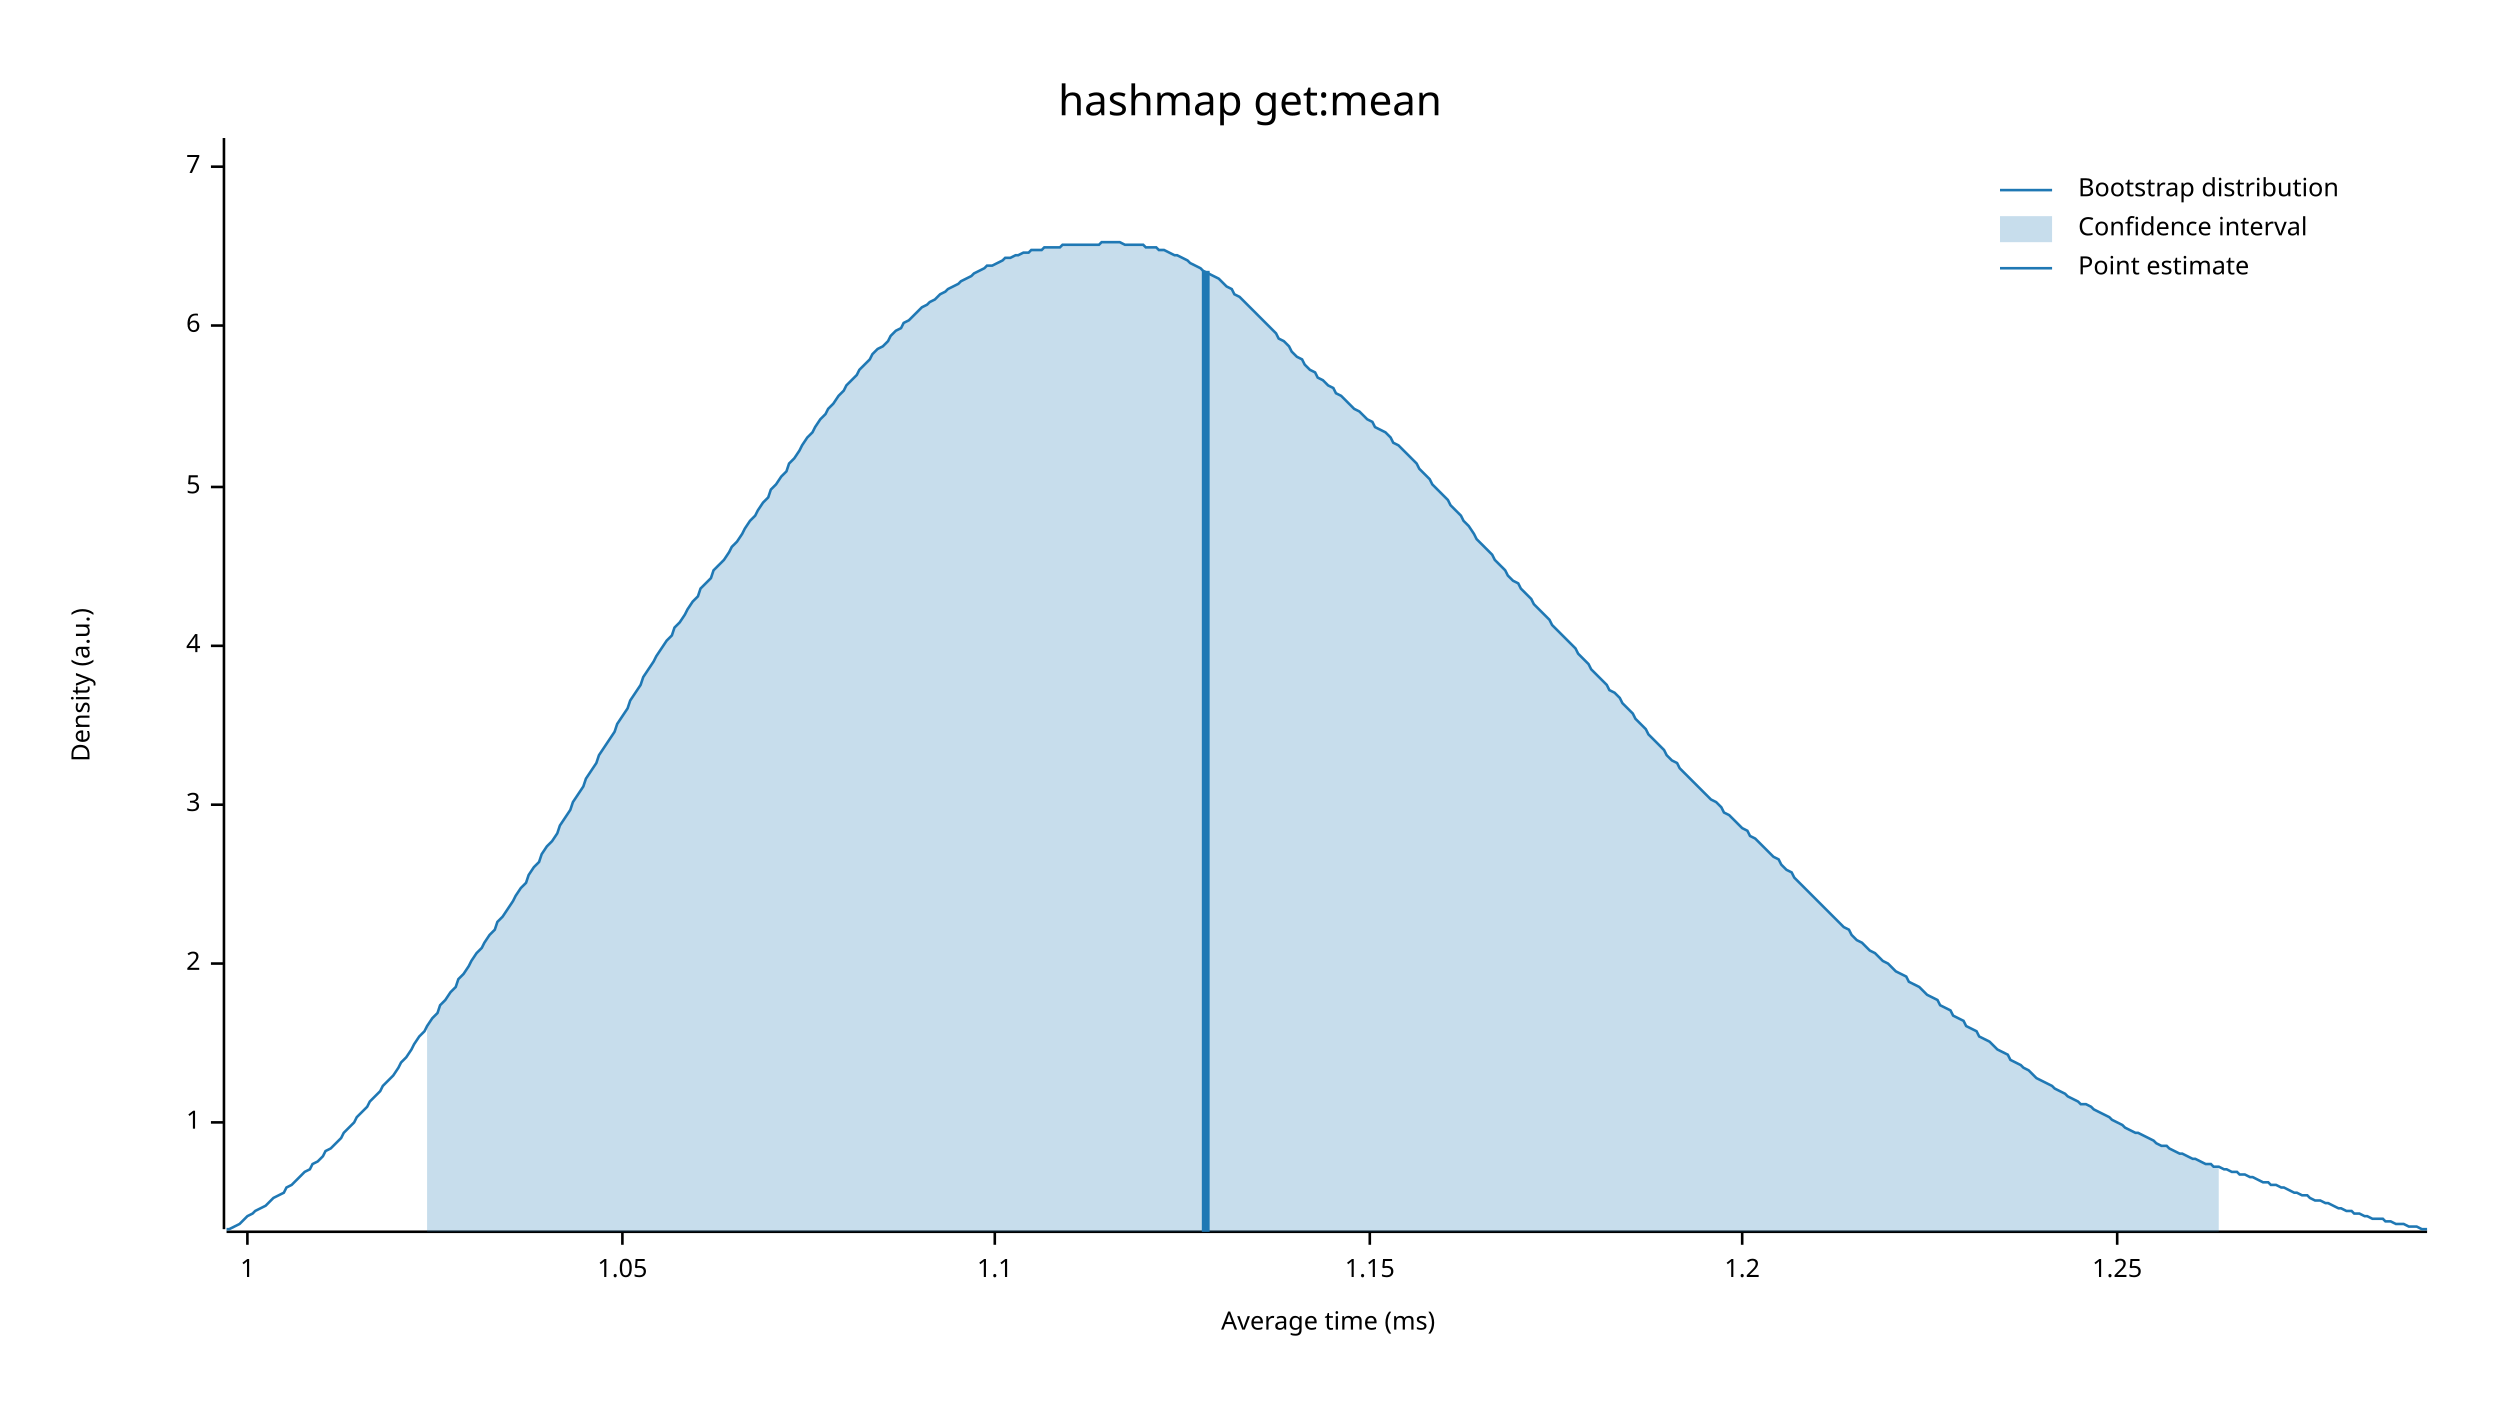
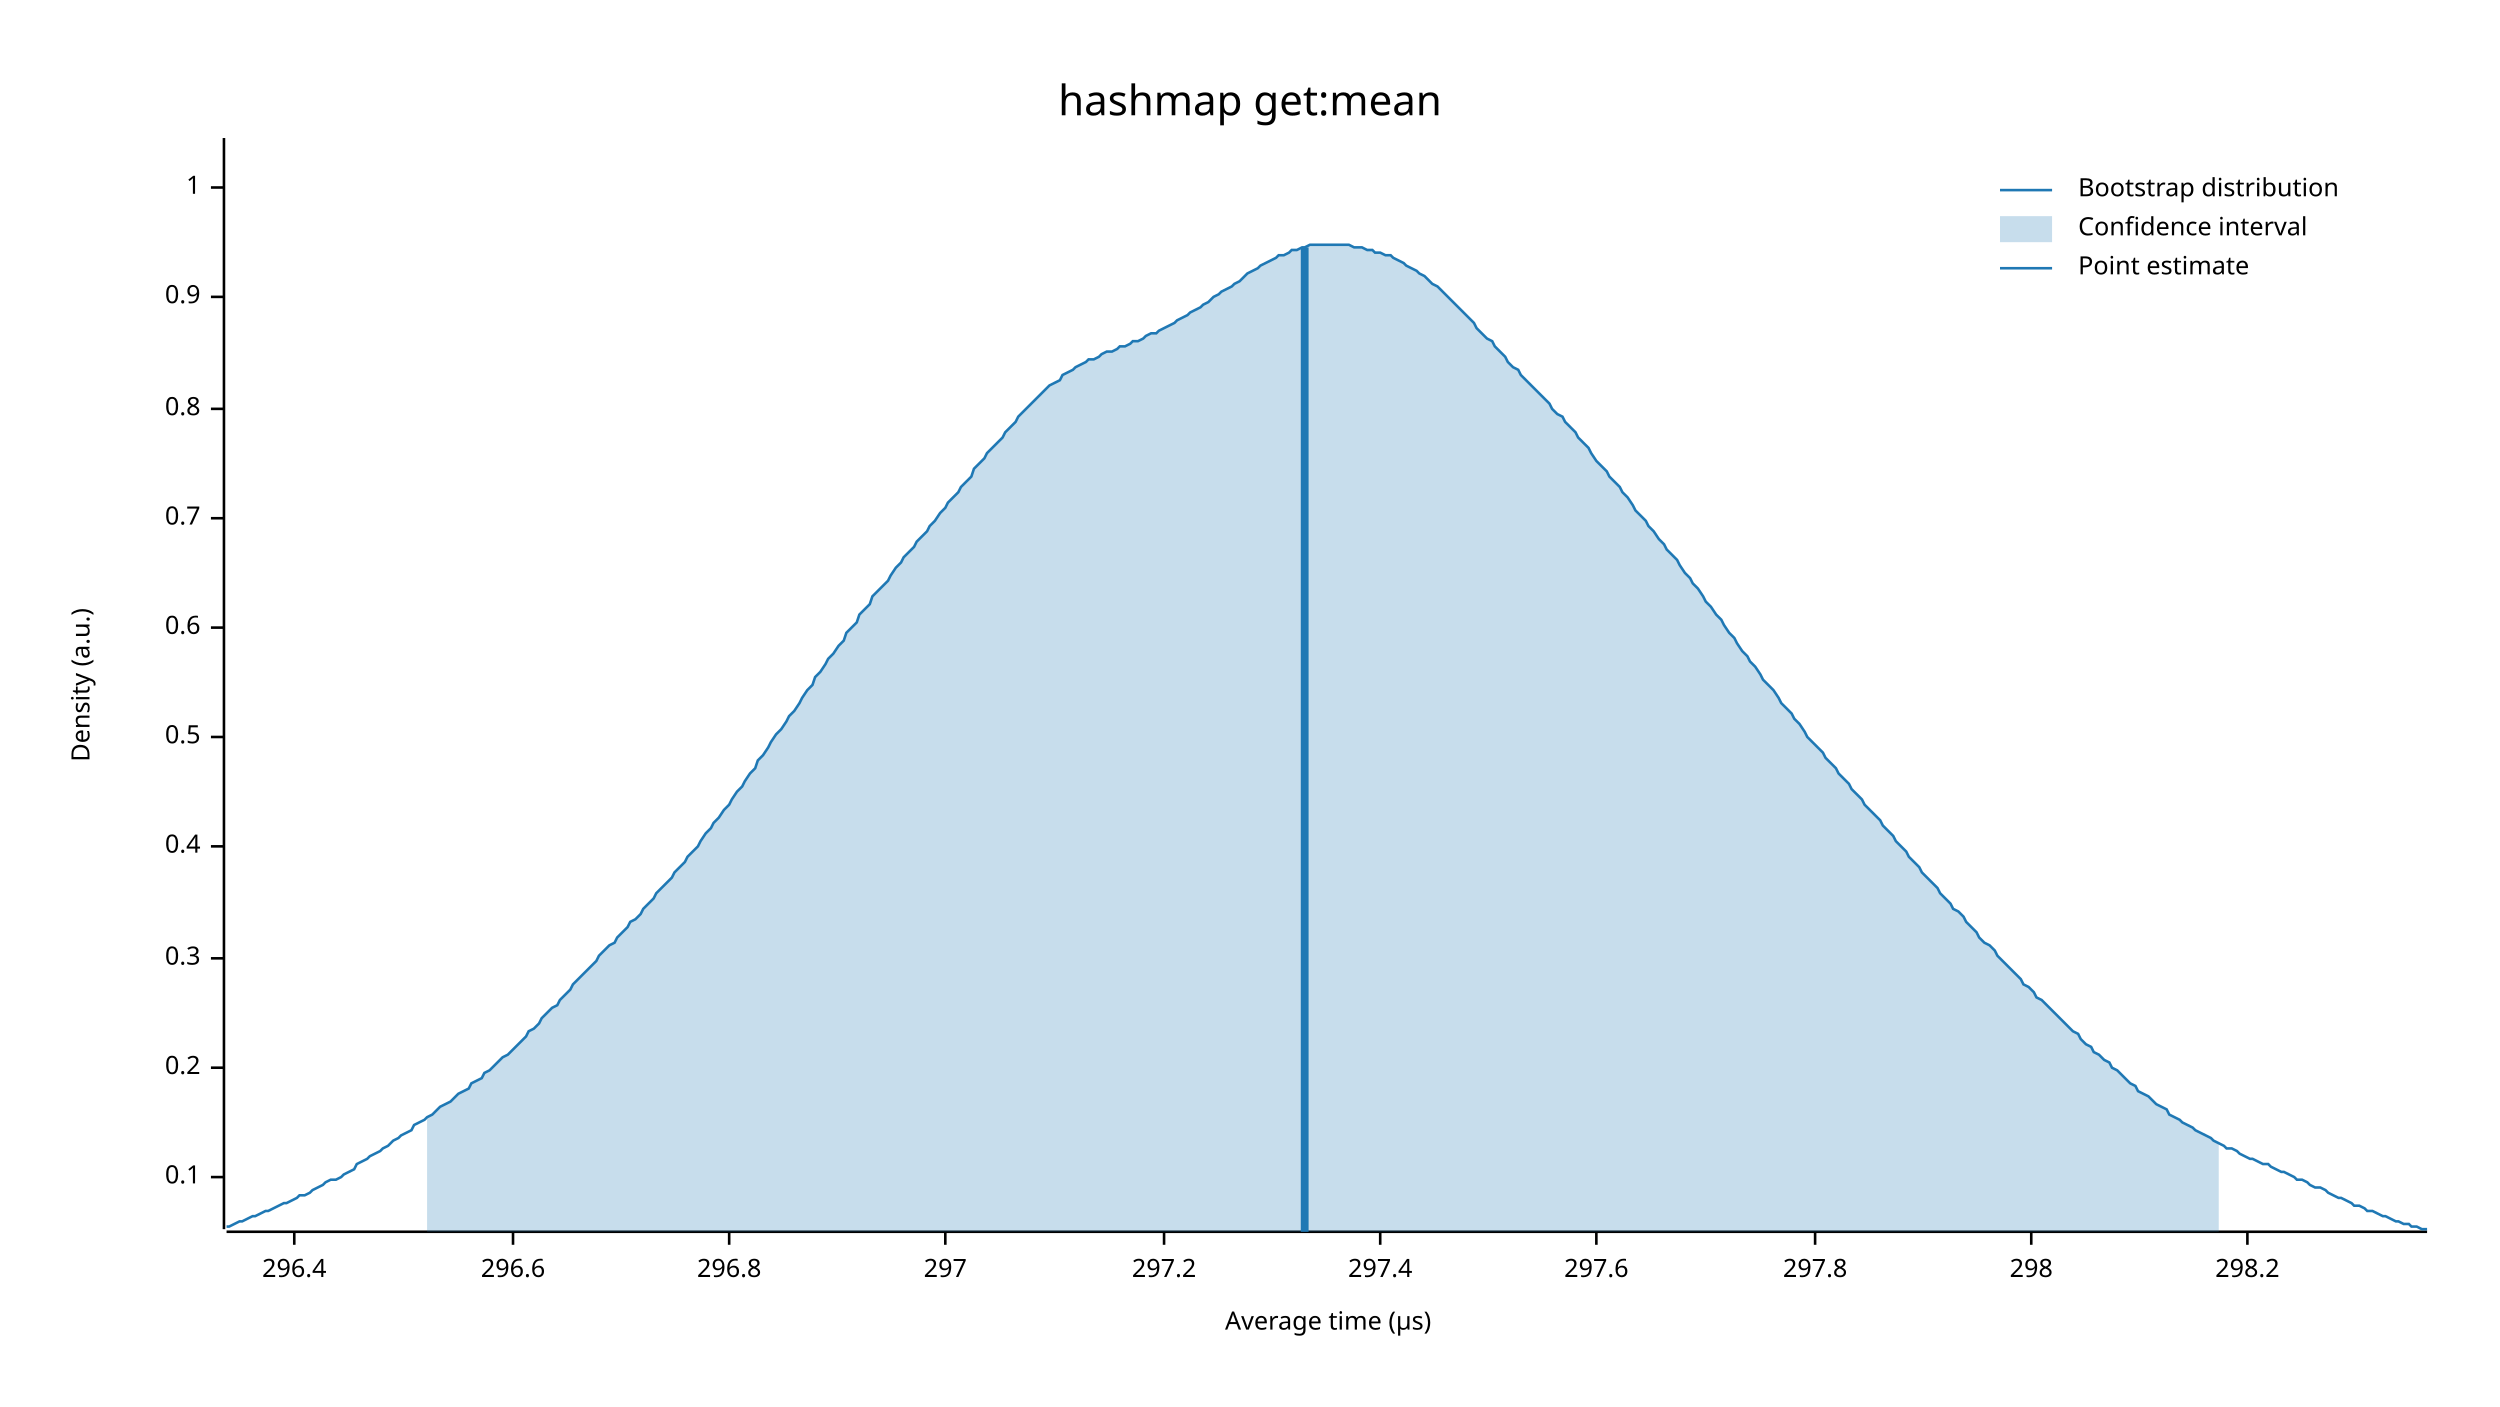
<svg xmlns="http://www.w3.org/2000/svg" width="960" height="540" viewBox="0 0 960 540">
  <text x="480" y="32" dy="0.76em" text-anchor="middle" font-family="sans-serif" font-size="16.129" opacity="1" fill="#000000">
hashmap get:mean
</text>
  <text x="27" y="263" dy="0.76em" text-anchor="middle" font-family="sans-serif" font-size="9.677" opacity="1" fill="#000000" transform="rotate(270, 27, 263)">
Density (a.u.)
</text>
  <text x="510" y="513" dy="-0.5ex" text-anchor="middle" font-family="sans-serif" font-size="9.677" opacity="1" fill="#000000">
- Average time (ms)
+ Average time (µs)
</text>
  <polyline fill="none" opacity="1" stroke="#000000" stroke-width="1" points="86,53 86,472 " />
-   <text x="77" y="431" dy="0.5ex" text-anchor="end" font-family="sans-serif" font-size="9.677" opacity="1" fill="#000000">
+   <text x="77" y="452" dy="0.5ex" text-anchor="end" font-family="sans-serif" font-size="9.677" opacity="1" fill="#000000">
+ 0.1
+ </text>
+   <polyline fill="none" opacity="1" stroke="#000000" stroke-width="1" points="81,452 86,452 " />
+   <text x="77" y="410" dy="0.5ex" text-anchor="end" font-family="sans-serif" font-size="9.677" opacity="1" fill="#000000">
+ 0.2
+ </text>
+   <polyline fill="none" opacity="1" stroke="#000000" stroke-width="1" points="81,410 86,410 " />
+   <text x="77" y="368" dy="0.5ex" text-anchor="end" font-family="sans-serif" font-size="9.677" opacity="1" fill="#000000">
+ 0.3
+ </text>
+   <polyline fill="none" opacity="1" stroke="#000000" stroke-width="1" points="81,368 86,368 " />
+   <text x="77" y="325" dy="0.5ex" text-anchor="end" font-family="sans-serif" font-size="9.677" opacity="1" fill="#000000">
+ 0.4
+ </text>
+   <polyline fill="none" opacity="1" stroke="#000000" stroke-width="1" points="81,325 86,325 " />
+   <text x="77" y="283" dy="0.5ex" text-anchor="end" font-family="sans-serif" font-size="9.677" opacity="1" fill="#000000">
+ 0.5
+ </text>
+   <polyline fill="none" opacity="1" stroke="#000000" stroke-width="1" points="81,283 86,283 " />
+   <text x="77" y="241" dy="0.5ex" text-anchor="end" font-family="sans-serif" font-size="9.677" opacity="1" fill="#000000">
+ 0.6
+ </text>
+   <polyline fill="none" opacity="1" stroke="#000000" stroke-width="1" points="81,241 86,241 " />
+   <text x="77" y="199" dy="0.5ex" text-anchor="end" font-family="sans-serif" font-size="9.677" opacity="1" fill="#000000">
+ 0.7
+ </text>
+   <polyline fill="none" opacity="1" stroke="#000000" stroke-width="1" points="81,199 86,199 " />
+   <text x="77" y="157" dy="0.5ex" text-anchor="end" font-family="sans-serif" font-size="9.677" opacity="1" fill="#000000">
+ 0.8
+ </text>
+   <polyline fill="none" opacity="1" stroke="#000000" stroke-width="1" points="81,157 86,157 " />
+   <text x="77" y="114" dy="0.5ex" text-anchor="end" font-family="sans-serif" font-size="9.677" opacity="1" fill="#000000">
+ 0.9
+ </text>
+   <polyline fill="none" opacity="1" stroke="#000000" stroke-width="1" points="81,114 86,114 " />
+   <text x="77" y="72" dy="0.5ex" text-anchor="end" font-family="sans-serif" font-size="9.677" opacity="1" fill="#000000">
1
</text>
-   <polyline fill="none" opacity="1" stroke="#000000" stroke-width="1" points="81,431 86,431 " />
-   <text x="77" y="370" dy="0.5ex" text-anchor="end" font-family="sans-serif" font-size="9.677" opacity="1" fill="#000000">
- 2
+   <polyline fill="none" opacity="1" stroke="#000000" stroke-width="1" points="81,72 86,72 " />
+   <polyline fill="none" opacity="1" stroke="#000000" stroke-width="1" points="87,473 932,473 " />
+   <text x="113" y="483" dy="0.76em" text-anchor="middle" font-family="sans-serif" font-size="9.677" opacity="1" fill="#000000">
+ 296.4
</text>
-   <polyline fill="none" opacity="1" stroke="#000000" stroke-width="1" points="81,370 86,370 " />
-   <text x="77" y="309" dy="0.5ex" text-anchor="end" font-family="sans-serif" font-size="9.677" opacity="1" fill="#000000">
- 3
+   <polyline fill="none" opacity="1" stroke="#000000" stroke-width="1" points="113,473 113,478 " />
+   <text x="197" y="483" dy="0.76em" text-anchor="middle" font-family="sans-serif" font-size="9.677" opacity="1" fill="#000000">
+ 296.6
</text>
-   <polyline fill="none" opacity="1" stroke="#000000" stroke-width="1" points="81,309 86,309 " />
-   <text x="77" y="248" dy="0.5ex" text-anchor="end" font-family="sans-serif" font-size="9.677" opacity="1" fill="#000000">
- 4
+   <polyline fill="none" opacity="1" stroke="#000000" stroke-width="1" points="197,473 197,478 " />
+   <text x="280" y="483" dy="0.76em" text-anchor="middle" font-family="sans-serif" font-size="9.677" opacity="1" fill="#000000">
+ 296.8
</text>
-   <polyline fill="none" opacity="1" stroke="#000000" stroke-width="1" points="81,248 86,248 " />
-   <text x="77" y="187" dy="0.5ex" text-anchor="end" font-family="sans-serif" font-size="9.677" opacity="1" fill="#000000">
- 5
+   <polyline fill="none" opacity="1" stroke="#000000" stroke-width="1" points="280,473 280,478 " />
+   <text x="363" y="483" dy="0.76em" text-anchor="middle" font-family="sans-serif" font-size="9.677" opacity="1" fill="#000000">
+ 297
</text>
-   <polyline fill="none" opacity="1" stroke="#000000" stroke-width="1" points="81,187 86,187 " />
-   <text x="77" y="125" dy="0.5ex" text-anchor="end" font-family="sans-serif" font-size="9.677" opacity="1" fill="#000000">
- 6
+   <polyline fill="none" opacity="1" stroke="#000000" stroke-width="1" points="363,473 363,478 " />
+   <text x="447" y="483" dy="0.76em" text-anchor="middle" font-family="sans-serif" font-size="9.677" opacity="1" fill="#000000">
+ 297.2
</text>
-   <polyline fill="none" opacity="1" stroke="#000000" stroke-width="1" points="81,125 86,125 " />
-   <text x="77" y="64" dy="0.5ex" text-anchor="end" font-family="sans-serif" font-size="9.677" opacity="1" fill="#000000">
- 7
+   <polyline fill="none" opacity="1" stroke="#000000" stroke-width="1" points="447,473 447,478 " />
+   <text x="530" y="483" dy="0.76em" text-anchor="middle" font-family="sans-serif" font-size="9.677" opacity="1" fill="#000000">
+ 297.4
</text>
-   <polyline fill="none" opacity="1" stroke="#000000" stroke-width="1" points="81,64 86,64 " />
-   <polyline fill="none" opacity="1" stroke="#000000" stroke-width="1" points="87,473 932,473 " />
-   <text x="95" y="483" dy="0.76em" text-anchor="middle" font-family="sans-serif" font-size="9.677" opacity="1" fill="#000000">
- 1
+   <polyline fill="none" opacity="1" stroke="#000000" stroke-width="1" points="530,473 530,478 " />
+   <text x="613" y="483" dy="0.76em" text-anchor="middle" font-family="sans-serif" font-size="9.677" opacity="1" fill="#000000">
+ 297.6
</text>
-   <polyline fill="none" opacity="1" stroke="#000000" stroke-width="1" points="95,473 95,478 " />
-   <text x="239" y="483" dy="0.76em" text-anchor="middle" font-family="sans-serif" font-size="9.677" opacity="1" fill="#000000">
- 1.05
+   <polyline fill="none" opacity="1" stroke="#000000" stroke-width="1" points="613,473 613,478 " />
+   <text x="697" y="483" dy="0.76em" text-anchor="middle" font-family="sans-serif" font-size="9.677" opacity="1" fill="#000000">
+ 297.8
</text>
-   <polyline fill="none" opacity="1" stroke="#000000" stroke-width="1" points="239,473 239,478 " />
-   <text x="382" y="483" dy="0.76em" text-anchor="middle" font-family="sans-serif" font-size="9.677" opacity="1" fill="#000000">
- 1.1
+   <polyline fill="none" opacity="1" stroke="#000000" stroke-width="1" points="697,473 697,478 " />
+   <text x="780" y="483" dy="0.76em" text-anchor="middle" font-family="sans-serif" font-size="9.677" opacity="1" fill="#000000">
+ 298
</text>
-   <polyline fill="none" opacity="1" stroke="#000000" stroke-width="1" points="382,473 382,478 " />
-   <text x="526" y="483" dy="0.76em" text-anchor="middle" font-family="sans-serif" font-size="9.677" opacity="1" fill="#000000">
- 1.15
+   <polyline fill="none" opacity="1" stroke="#000000" stroke-width="1" points="780,473 780,478 " />
+   <text x="863" y="483" dy="0.76em" text-anchor="middle" font-family="sans-serif" font-size="9.677" opacity="1" fill="#000000">
+ 298.2
</text>
-   <polyline fill="none" opacity="1" stroke="#000000" stroke-width="1" points="526,473 526,478 " />
-   <text x="669" y="483" dy="0.76em" text-anchor="middle" font-family="sans-serif" font-size="9.677" opacity="1" fill="#000000">
- 1.2
- </text>
-   <polyline fill="none" opacity="1" stroke="#000000" stroke-width="1" points="669,473 669,478 " />
-   <text x="813" y="483" dy="0.76em" text-anchor="middle" font-family="sans-serif" font-size="9.677" opacity="1" fill="#000000">
- 1.25
- </text>
-   <polyline fill="none" opacity="1" stroke="#000000" stroke-width="1" points="813,473 813,478 " />
-   <polyline fill="none" opacity="1" stroke="#1F78B4" stroke-width="1" points="87,472 88,472 90,471 92,470 93,469 95,467 97,466 98,465 100,464 102,463 103,462 105,460 107,459 109,458 110,456 112,455 114,453 115,452 117,450 119,449 120,447 122,446 124,444 125,442 127,441 129,439 131,437 132,435 134,433 136,431 137,429 139,427 141,425 142,423 144,421 146,419 147,417 149,415 151,413 153,410 154,408 156,406 158,403 159,401 161,398 163,396 164,394 166,391 168,389 169,386 171,384 173,381 175,379 176,376 178,374 180,371 181,369 183,366 185,364 186,362 188,359 190,357 191,354 193,352 195,349 197,346 198,344 200,341 202,339 203,336 205,333 207,331 208,328 210,325 212,323 214,320 215,317 217,314 219,311 220,308 222,305 224,302 225,299 227,296 229,293 230,290 232,287 234,284 236,281 237,278 239,275 241,272 242,269 244,266 246,263 247,260 249,257 251,254 252,252 254,249 256,246 258,244 259,241 261,239 263,236 264,234 266,231 268,229 269,226 271,224 273,222 274,219 276,217 278,215 280,212 281,210 283,208 285,205 286,203 288,200 290,198 291,196 293,193 295,191 296,188 298,186 300,183 302,181 303,178 305,176 307,173 308,171 310,168 312,166 313,164 315,161 317,159 318,157 320,155 322,152 324,150 325,148 327,146 329,144 330,142 332,140 334,138 335,136 337,134 339,133 341,131 342,129 344,127 346,126 347,124 349,123 351,121 352,120 354,118 356,117 357,116 359,115 361,113 363,112 364,111 366,110 368,109 369,108 371,107 373,106 374,105 376,104 378,103 379,102 381,102 383,101 385,100 386,99 388,99 390,98 391,98 393,97 395,97 396,96 398,96 400,96 401,95 403,95 405,95 407,95 408,94 410,94 412,94 413,94 415,94 417,94 418,94 420,94 422,94 423,93 425,93 427,93 429,93 430,93 432,94 434,94 435,94 437,94 439,94 440,95 442,95 444,95 445,96 447,96 449,97 451,98 452,98 454,99 456,100 457,101 459,102 461,103 462,104 464,105 466,106 468,107 469,108 471,110 473,111 474,113 476,114 478,116 479,117 481,119 483,121 484,122 486,124 488,126 490,128 491,130 493,131 495,133 496,135 498,137 500,138 501,140 503,142 505,143 506,145 508,146 510,148 512,149 513,151 515,152 517,154 518,155 520,157 522,158 523,159 525,161 527,162 528,164 530,165 532,166 534,168 535,170 537,171 539,173 540,174 542,176 544,178 545,180 547,182 549,184 550,186 552,188 554,190 556,192 557,194 559,196 561,198 562,200 564,202 566,205 567,207 569,209 571,211 573,213 574,215 576,217 578,219 579,221 581,223 583,224 584,226 586,228 588,230 589,232 591,234 593,236 595,238 596,240 598,242 600,244 601,245 603,247 605,249 606,251 608,253 610,255 611,257 613,259 615,261 617,263 618,265 620,266 622,268 623,270 625,272 627,274 628,276 630,278 632,280 633,282 635,284 637,286 639,288 640,290 642,292 644,293 645,295 647,297 649,299 650,300 652,302 654,304 655,305 657,307 659,308 661,310 662,312 664,313 666,315 667,316 669,318 671,319 672,321 674,322 676,324 677,325 679,327 681,329 683,330 684,332 686,334 688,335 689,337 691,339 693,341 694,342 696,344 698,346 700,348 701,349 703,351 705,353 706,354 708,356 710,357 711,359 713,361 715,362 716,363 718,365 720,366 722,368 723,369 725,370 727,372 728,373 730,374 732,375 733,377 735,378 737,379 738,380 740,382 742,383 744,384 745,386 747,387 749,388 750,390 752,391 754,392 755,394 757,395 759,396 760,398 762,399 764,400 766,402 767,403 769,404 771,405 772,407 774,408 776,409 777,410 779,411 781,413 782,414 784,415 786,416 788,417 789,418 791,419 793,420 794,421 796,422 798,423 799,424 801,424 803,425 804,426 806,427 808,428 810,429 811,430 813,431 815,432 816,433 818,434 820,435 821,435 823,436 825,437 827,438 828,439 830,440 832,440 833,441 835,442 837,443 838,443 840,444 842,445 843,445 845,446 847,447 849,447 850,448 852,448 854,449 855,449 857,450 859,450 860,451 862,451 864,452 865,452 867,453 869,454 871,454 872,455 874,455 876,456 877,456 879,457 881,458 882,458 884,459 886,459 887,460 889,461 891,461 893,462 894,462 896,463 898,464 899,464 901,465 903,465 904,466 906,466 908,467 909,467 911,468 913,468 915,468 916,469 918,469 920,470 921,470 923,470 925,471 926,471 928,471 930,472 932,472 " />
-   <polygon opacity="0.25" fill="#1F78B4" points="164,394 166,391 168,389 169,386 171,384 173,381 175,379 176,376 178,374 180,371 181,369 183,366 185,364 186,362 188,359 190,357 191,354 193,352 195,349 197,346 198,344 200,341 202,339 203,336 205,333 207,331 208,328 210,325 212,323 214,320 215,317 217,314 219,311 220,308 222,305 224,302 225,299 227,296 229,293 230,290 232,287 234,284 236,281 237,278 239,275 241,272 242,269 244,266 246,263 247,260 249,257 251,254 252,252 254,249 256,246 258,244 259,241 261,239 263,236 264,234 266,231 268,229 269,226 271,224 273,222 274,219 276,217 278,215 280,212 281,210 283,208 285,205 286,203 288,200 290,198 291,196 293,193 295,191 296,188 298,186 300,183 302,181 303,178 305,176 307,173 308,171 310,168 312,166 313,164 315,161 317,159 318,157 320,155 322,152 324,150 325,148 327,146 329,144 330,142 332,140 334,138 335,136 337,134 339,133 341,131 342,129 344,127 346,126 347,124 349,123 351,121 352,120 354,118 356,117 357,116 359,115 361,113 363,112 364,111 366,110 368,109 369,108 371,107 373,106 374,105 376,104 378,103 379,102 381,102 383,101 385,100 386,99 388,99 390,98 391,98 393,97 395,97 396,96 398,96 400,96 401,95 403,95 405,95 407,95 408,94 410,94 412,94 413,94 415,94 417,94 418,94 420,94 422,94 423,93 425,93 427,93 429,93 430,93 432,94 434,94 435,94 437,94 439,94 440,95 442,95 444,95 445,96 447,96 449,97 451,98 452,98 454,99 456,100 457,101 459,102 461,103 462,104 464,105 466,106 468,107 469,108 471,110 473,111 474,113 476,114 478,116 479,117 481,119 483,121 484,122 486,124 488,126 490,128 491,130 493,131 495,133 496,135 498,137 500,138 501,140 503,142 505,143 506,145 508,146 510,148 512,149 513,151 515,152 517,154 518,155 520,157 522,158 523,159 525,161 527,162 528,164 530,165 532,166 534,168 535,170 537,171 539,173 540,174 542,176 544,178 545,180 547,182 549,184 550,186 552,188 554,190 556,192 557,194 559,196 561,198 562,200 564,202 566,205 567,207 569,209 571,211 573,213 574,215 576,217 578,219 579,221 581,223 583,224 584,226 586,228 588,230 589,232 591,234 593,236 595,238 596,240 598,242 600,244 601,245 603,247 605,249 606,251 608,253 610,255 611,257 613,259 615,261 617,263 618,265 620,266 622,268 623,270 625,272 627,274 628,276 630,278 632,280 633,282 635,284 637,286 639,288 640,290 642,292 644,293 645,295 647,297 649,299 650,300 652,302 654,304 655,305 657,307 659,308 661,310 662,312 664,313 666,315 667,316 669,318 671,319 672,321 674,322 676,324 677,325 679,327 681,329 683,330 684,332 686,334 688,335 689,337 691,339 693,341 694,342 696,344 698,346 700,348 701,349 703,351 705,353 706,354 708,356 710,357 711,359 713,361 715,362 716,363 718,365 720,366 722,368 723,369 725,370 727,372 728,373 730,374 732,375 733,377 735,378 737,379 738,380 740,382 742,383 744,384 745,386 747,387 749,388 750,390 752,391 754,392 755,394 757,395 759,396 760,398 762,399 764,400 766,402 767,403 769,404 771,405 772,407 774,408 776,409 777,410 779,411 781,413 782,414 784,415 786,416 788,417 789,418 791,419 793,420 794,421 796,422 798,423 799,424 801,424 803,425 804,426 806,427 808,428 810,429 811,430 813,431 815,432 816,433 818,434 820,435 821,435 823,436 825,437 827,438 828,439 830,440 832,440 833,441 835,442 837,443 838,443 840,444 842,445 843,445 845,446 847,447 849,447 850,448 852,448 852,473 164,473 " />
-   <polyline fill="none" opacity="1" stroke="#1F78B4" stroke-width="3" points="463,473 463,104 " />
+   <polyline fill="none" opacity="1" stroke="#000000" stroke-width="1" points="863,473 863,478 " />
+   <polyline fill="none" opacity="1" stroke="#1F78B4" stroke-width="1" points="87,471 88,471 90,470 92,469 93,469 95,468 97,467 98,467 100,466 102,465 103,465 105,464 107,463 109,462 110,462 112,461 114,460 115,459 117,459 119,458 120,457 122,456 124,455 125,454 127,453 129,453 131,452 132,451 134,450 136,449 137,447 139,446 141,445 142,444 144,443 146,442 147,441 149,440 151,438 153,437 154,436 156,435 158,434 159,432 161,431 163,430 164,429 166,428 168,426 169,425 171,424 173,423 175,421 176,420 178,419 180,418 181,416 183,415 185,414 186,412 188,411 190,409 191,408 193,406 195,405 197,403 198,402 200,400 202,398 203,396 205,395 207,393 208,391 210,389 212,387 214,386 215,384 217,382 219,380 220,378 222,376 224,374 225,373 227,371 229,369 230,367 232,365 234,363 236,362 237,360 239,358 241,356 242,354 244,353 246,351 247,349 249,347 251,345 252,343 254,341 256,339 258,337 259,335 261,333 263,331 264,329 266,327 268,325 269,323 271,320 273,318 274,316 276,314 278,311 280,309 281,307 283,304 285,302 286,300 288,297 290,295 291,292 293,290 295,287 296,285 298,282 300,280 302,277 303,275 305,273 307,270 308,268 310,265 312,263 313,260 315,258 317,255 318,253 320,251 322,248 324,246 325,243 327,241 329,239 330,236 332,234 334,232 335,229 337,227 339,225 341,223 342,221 344,218 346,216 347,214 349,212 351,210 352,208 354,206 356,204 357,202 359,200 361,197 363,195 364,193 366,191 368,189 369,187 371,185 373,183 374,180 376,178 378,176 379,174 381,172 383,170 385,168 386,166 388,164 390,162 391,160 393,158 395,156 396,155 398,153 400,151 401,150 403,148 405,147 407,146 408,144 410,143 412,142 413,141 415,140 417,139 418,138 420,138 422,137 423,136 425,135 427,135 429,134 430,133 432,133 434,132 435,131 437,131 439,130 440,129 442,128 444,128 445,127 447,126 449,125 451,124 452,123 454,122 456,121 457,120 459,119 461,118 462,117 464,116 466,114 468,113 469,112 471,111 473,110 474,109 476,108 478,106 479,105 481,104 483,103 484,102 486,101 488,100 490,99 491,98 493,98 495,97 496,96 498,96 500,95 501,95 503,94 505,94 506,94 508,94 510,94 512,94 513,94 515,94 517,94 518,94 520,95 522,95 523,95 525,96 527,96 528,97 530,97 532,98 534,98 535,99 537,100 539,101 540,102 542,103 544,104 545,105 547,106 549,108 550,109 552,110 554,112 556,114 557,115 559,117 561,119 562,120 564,122 566,124 567,126 569,128 571,130 573,131 574,133 576,135 578,137 579,139 581,141 583,142 584,144 586,146 588,148 589,149 591,151 593,153 595,155 596,157 598,159 600,160 601,162 603,164 605,166 606,168 608,170 610,172 611,174 613,177 615,179 617,181 618,183 620,185 622,187 623,189 625,191 627,194 628,196 630,198 632,200 633,202 635,204 637,207 639,209 640,211 642,213 644,215 645,217 647,220 649,222 650,224 652,226 654,229 655,231 657,233 659,236 661,238 662,240 664,243 666,245 667,247 669,250 671,252 672,254 674,256 676,259 677,261 679,263 681,265 683,268 684,270 686,272 688,274 689,276 691,278 693,281 694,283 696,285 698,287 700,289 701,291 703,293 705,295 706,297 708,299 710,301 711,303 713,305 715,307 716,309 718,311 720,313 722,315 723,317 725,319 727,321 728,323 730,325 732,327 733,329 735,331 737,333 738,335 740,337 742,339 744,341 745,343 747,345 749,347 750,349 752,350 754,352 755,354 757,356 759,358 760,360 762,362 764,363 766,365 767,367 769,369 771,371 772,372 774,374 776,376 777,378 779,379 781,381 782,383 784,384 786,386 788,388 789,389 791,391 793,393 794,394 796,396 798,397 799,399 801,401 803,402 804,404 806,405 808,407 810,408 811,410 813,411 815,413 816,414 818,416 820,417 821,419 823,420 825,421 827,423 828,424 830,425 832,426 833,428 835,429 837,430 838,431 840,432 842,433 843,434 845,435 847,436 849,437 850,438 852,439 854,440 855,441 857,441 859,442 860,443 862,444 864,445 865,445 867,446 869,447 871,447 872,448 874,449 876,450 877,450 879,451 881,452 882,453 884,453 886,454 887,455 889,456 891,456 893,457 894,458 896,459 898,460 899,460 901,461 903,462 904,463 906,463 908,464 909,465 911,465 913,466 915,467 916,467 918,468 920,469 921,469 923,470 925,470 926,471 928,471 930,472 932,472 " />
+   <polygon opacity="0.25" fill="#1F78B4" points="164,429 166,428 168,426 169,425 171,424 173,423 175,421 176,420 178,419 180,418 181,416 183,415 185,414 186,412 188,411 190,409 191,408 193,406 195,405 197,403 198,402 200,400 202,398 203,396 205,395 207,393 208,391 210,389 212,387 214,386 215,384 217,382 219,380 220,378 222,376 224,374 225,373 227,371 229,369 230,367 232,365 234,363 236,362 237,360 239,358 241,356 242,354 244,353 246,351 247,349 249,347 251,345 252,343 254,341 256,339 258,337 259,335 261,333 263,331 264,329 266,327 268,325 269,323 271,320 273,318 274,316 276,314 278,311 280,309 281,307 283,304 285,302 286,300 288,297 290,295 291,292 293,290 295,287 296,285 298,282 300,280 302,277 303,275 305,273 307,270 308,268 310,265 312,263 313,260 315,258 317,255 318,253 320,251 322,248 324,246 325,243 327,241 329,239 330,236 332,234 334,232 335,229 337,227 339,225 341,223 342,221 344,218 346,216 347,214 349,212 351,210 352,208 354,206 356,204 357,202 359,200 361,197 363,195 364,193 366,191 368,189 369,187 371,185 373,183 374,180 376,178 378,176 379,174 381,172 383,170 385,168 386,166 388,164 390,162 391,160 393,158 395,156 396,155 398,153 400,151 401,150 403,148 405,147 407,146 408,144 410,143 412,142 413,141 415,140 417,139 418,138 420,138 422,137 423,136 425,135 427,135 429,134 430,133 432,133 434,132 435,131 437,131 439,130 440,129 442,128 444,128 445,127 447,126 449,125 451,124 452,123 454,122 456,121 457,120 459,119 461,118 462,117 464,116 466,114 468,113 469,112 471,111 473,110 474,109 476,108 478,106 479,105 481,104 483,103 484,102 486,101 488,100 490,99 491,98 493,98 495,97 496,96 498,96 500,95 501,95 503,94 505,94 506,94 508,94 510,94 512,94 513,94 515,94 517,94 518,94 520,95 522,95 523,95 525,96 527,96 528,97 530,97 532,98 534,98 535,99 537,100 539,101 540,102 542,103 544,104 545,105 547,106 549,108 550,109 552,110 554,112 556,114 557,115 559,117 561,119 562,120 564,122 566,124 567,126 569,128 571,130 573,131 574,133 576,135 578,137 579,139 581,141 583,142 584,144 586,146 588,148 589,149 591,151 593,153 595,155 596,157 598,159 600,160 601,162 603,164 605,166 606,168 608,170 610,172 611,174 613,177 615,179 617,181 618,183 620,185 622,187 623,189 625,191 627,194 628,196 630,198 632,200 633,202 635,204 637,207 639,209 640,211 642,213 644,215 645,217 647,220 649,222 650,224 652,226 654,229 655,231 657,233 659,236 661,238 662,240 664,243 666,245 667,247 669,250 671,252 672,254 674,256 676,259 677,261 679,263 681,265 683,268 684,270 686,272 688,274 689,276 691,278 693,281 694,283 696,285 698,287 700,289 701,291 703,293 705,295 706,297 708,299 710,301 711,303 713,305 715,307 716,309 718,311 720,313 722,315 723,317 725,319 727,321 728,323 730,325 732,327 733,329 735,331 737,333 738,335 740,337 742,339 744,341 745,343 747,345 749,347 750,349 752,350 754,352 755,354 757,356 759,358 760,360 762,362 764,363 766,365 767,367 769,369 771,371 772,372 774,374 776,376 777,378 779,379 781,381 782,383 784,384 786,386 788,388 789,389 791,391 793,393 794,394 796,396 798,397 799,399 801,401 803,402 804,404 806,405 808,407 810,408 811,410 813,411 815,413 816,414 818,416 820,417 821,419 823,420 825,421 827,423 828,424 830,425 832,426 833,428 835,429 837,430 838,431 840,432 842,433 843,434 845,435 847,436 849,437 850,438 852,439 852,473 164,473 " />
+   <polyline fill="none" opacity="1" stroke="#1F78B4" stroke-width="3" points="501,473 501,95 " />
  <text x="798" y="68" dy="0.76em" text-anchor="start" font-family="sans-serif" font-size="9.677" opacity="1" fill="#000000">
Bootstrap distribution
</text>
  <text x="798" y="83" dy="0.76em" text-anchor="start" font-family="sans-serif" font-size="9.677" opacity="1" fill="#000000">
Confidence interval
</text>
  <text x="798" y="98" dy="0.76em" text-anchor="start" font-family="sans-serif" font-size="9.677" opacity="1" fill="#000000">
Point estimate
</text>
  <polyline fill="none" opacity="1" stroke="#1F78B4" stroke-width="1" points="768,73 788,73 " />
  <rect x="768" y="83" width="20" height="10" opacity="0.25" fill="#1F78B4" stroke="none" />
  <polyline fill="none" opacity="1" stroke="#1F78B4" stroke-width="1" points="768,103 788,103 " />
</svg>
